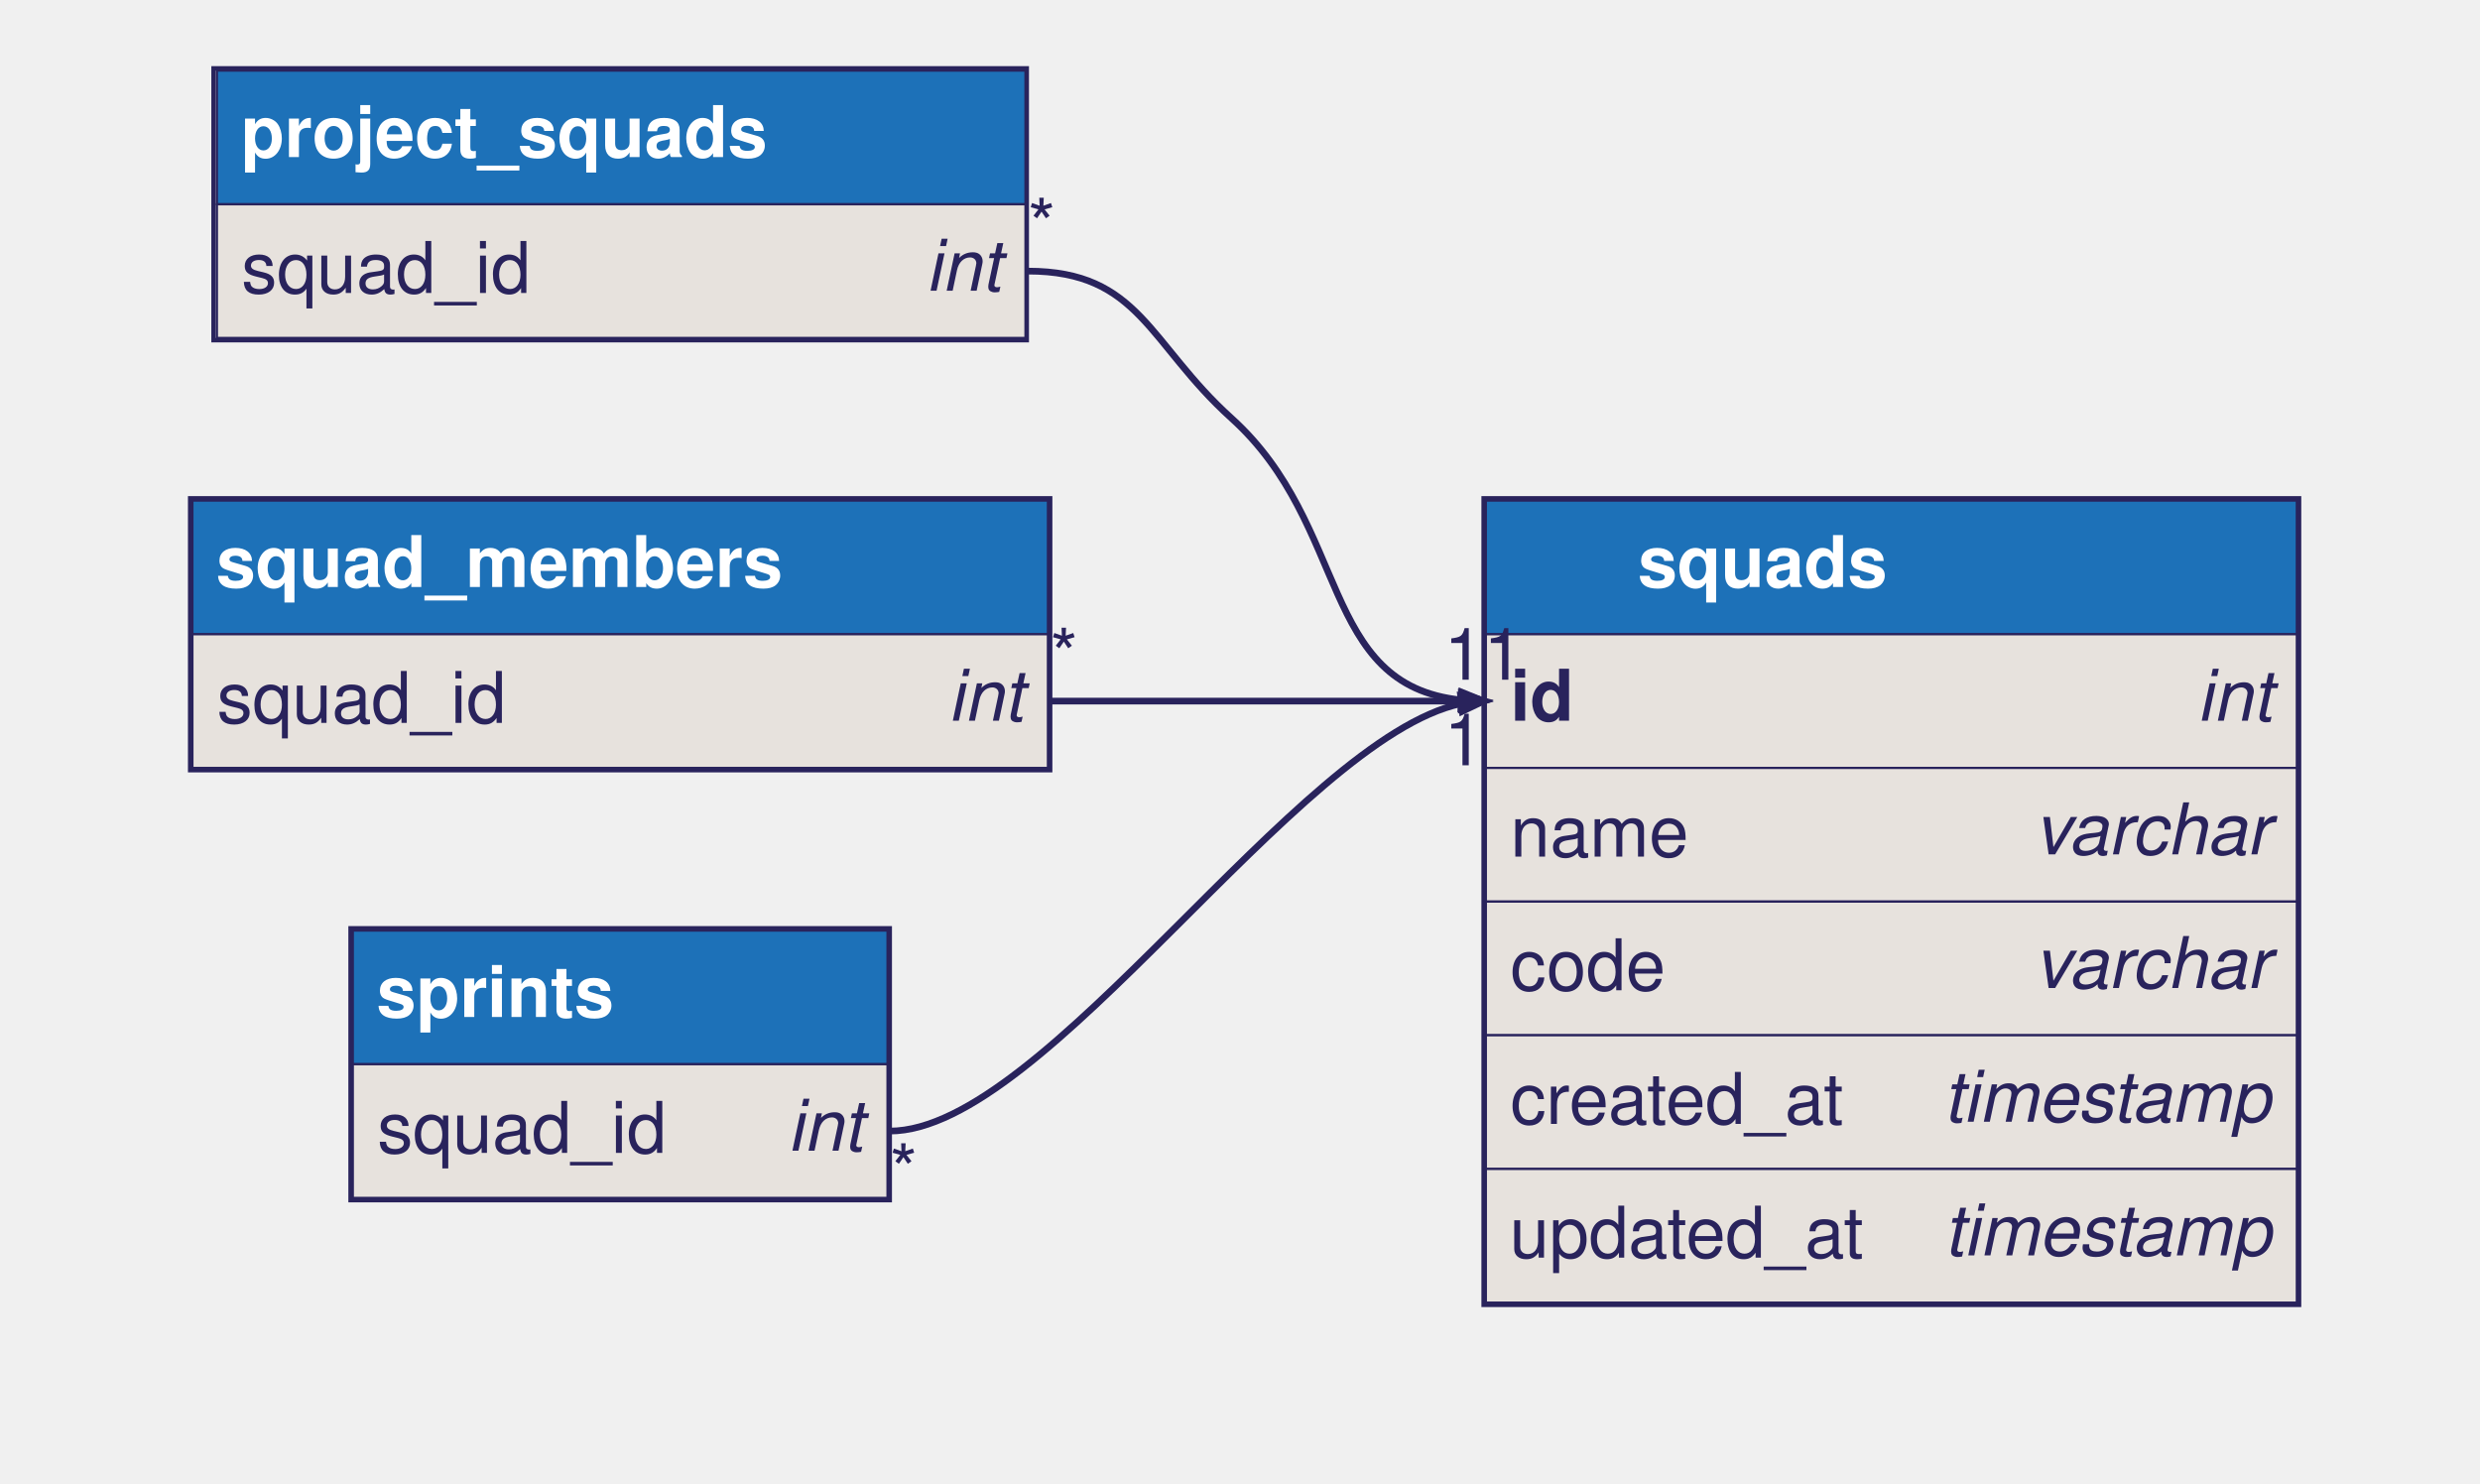
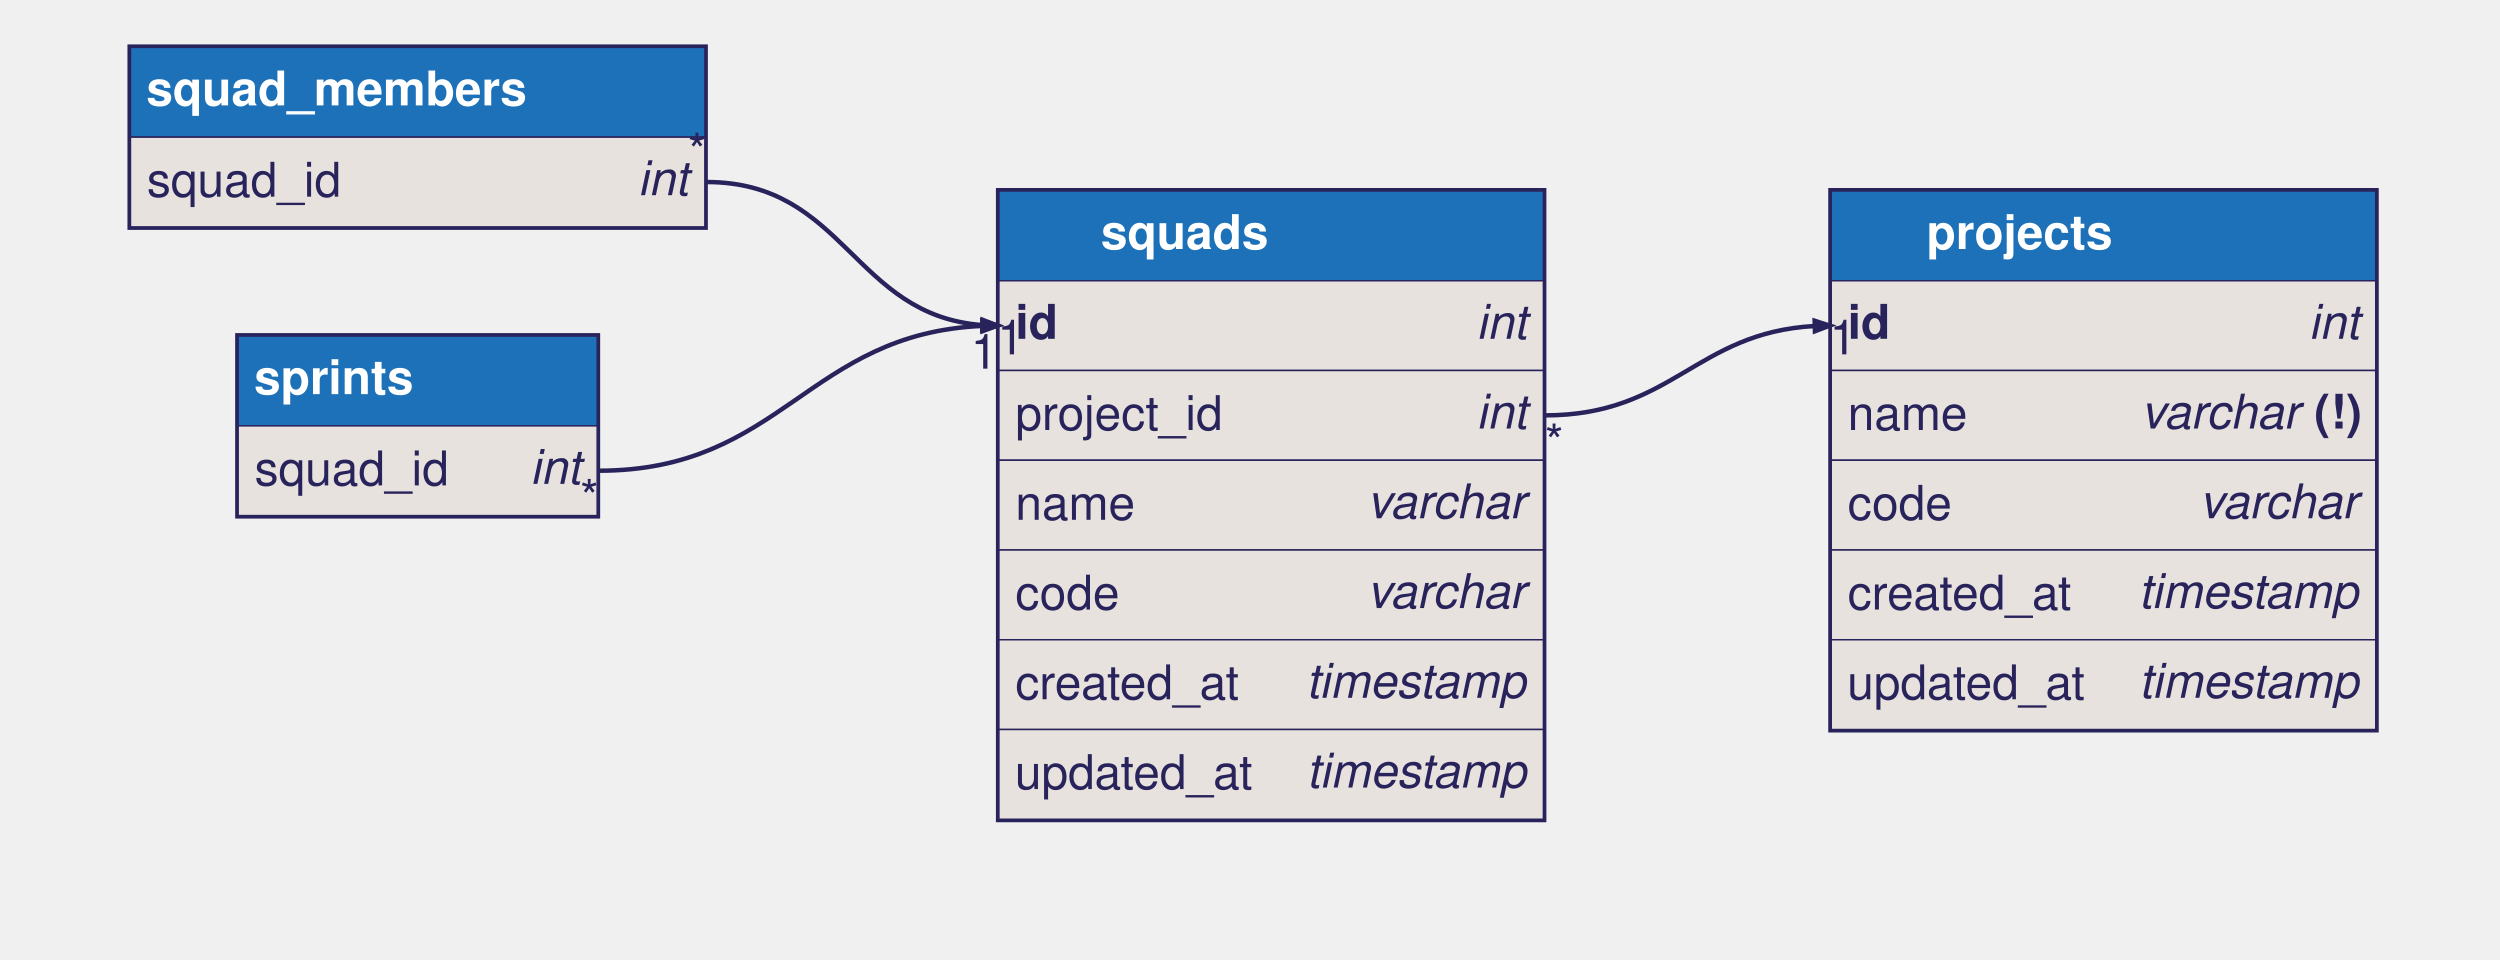
- <svg xmlns="http://www.w3.org/2000/svg" width="1113pt" height="666pt" viewBox="0.00 0.00 1113.15 666.07">
-   <g id="graph0" class="graph" transform="scale(1 1) rotate(0) translate(4 662.07)">
+ <svg xmlns="http://www.w3.org/2000/svg" width="1670pt" height="641pt" viewBox="0.00 0.00 1669.58 641.49">
+   <g id="graph0" class="graph" transform="scale(1 1) rotate(0) translate(4 637.49)">
+     <g id="projects" class="node">
+       <ellipse fill="none" stroke="black" stroke-width="0" cx="1401.36" cy="-329.81" rx="260.43" ry="257.27" />
+       <polygon fill="#1d71b8" stroke="transparent" points="1219.36,-449.81 1219.36,-509.81 1583.36,-509.81 1583.36,-449.81 1219.36,-449.81" />
+       <polygon fill="none" stroke="#29235c" points="1219.36,-449.81 1219.36,-509.81 1583.36,-509.81 1583.36,-449.81 1219.36,-449.81" />
+       <text text-anchor="start" x="1283.1" y="-471.01" font-family="Helvetica,sans-Serif" font-weight="bold" font-size="32.00" fill="#ffffff">       projects       </text>
+       <polygon fill="#e7e2dd" stroke="transparent" points="1219.36,-389.81 1219.36,-449.81 1583.36,-449.81 1583.36,-389.81 1219.36,-389.81" />
+       <polygon fill="none" stroke="#29235c" points="1219.36,-389.81 1219.36,-449.81 1583.36,-449.81 1583.36,-389.81 1219.36,-389.81" />
+       <text text-anchor="start" x="1230.36" y="-411.01" font-family="Helvetica,sans-Serif" font-weight="bold" font-size="32.00" fill="#29235c">id</text>
+       <text text-anchor="start" x="1255.25" y="-411.01" font-family="Helvetica,sans-Serif" font-size="32.00" fill="#29235c">    </text>
+       <text text-anchor="start" x="1538.58" y="-411.01" font-family="Helvetica,sans-Serif" font-style="italic" font-size="32.00" fill="#29235c">int</text>
+       <polygon fill="#e7e2dd" stroke="transparent" points="1219.36,-329.81 1219.36,-389.81 1583.36,-389.81 1583.36,-329.81 1219.36,-329.81" />
+       <polygon fill="none" stroke="#29235c" points="1219.36,-329.81 1219.36,-389.81 1583.36,-389.81 1583.36,-329.81 1219.36,-329.81" />
+       <text text-anchor="start" x="1230.36" y="-350.01" font-family="Helvetica,sans-Serif" font-size="32.00" fill="#29235c">name    </text>
+       <text text-anchor="start" x="1426.6" y="-351.01" font-family="Helvetica,sans-Serif" font-style="italic" font-size="32.00" fill="#29235c">varchar</text>
+       <text text-anchor="start" x="1533.27" y="-351.01" font-family="Helvetica,sans-Serif" font-size="32.00" fill="#29235c"> </text>
+       <text text-anchor="start" x="1542.16" y="-351.01" font-family="Helvetica,sans-Serif" font-weight="bold" font-size="32.00" fill="#29235c">(!)</text>
+       <polygon fill="#e7e2dd" stroke="transparent" points="1219.36,-269.81 1219.36,-329.81 1583.36,-329.81 1583.36,-269.81 1219.36,-269.81" />
+       <polygon fill="none" stroke="#29235c" points="1219.36,-269.81 1219.36,-329.81 1583.36,-329.81 1583.36,-269.81 1219.36,-269.81" />
+       <text text-anchor="start" x="1230.36" y="-290.01" font-family="Helvetica,sans-Serif" font-size="32.00" fill="#29235c">code    </text>
+       <text text-anchor="start" x="1465.69" y="-291.01" font-family="Helvetica,sans-Serif" font-style="italic" font-size="32.00" fill="#29235c">varchar</text>
+       <polygon fill="#e7e2dd" stroke="transparent" points="1219.36,-209.81 1219.36,-269.81 1583.36,-269.81 1583.36,-209.81 1219.36,-209.81" />
+       <polygon fill="none" stroke="#29235c" points="1219.36,-209.81 1219.36,-269.81 1583.36,-269.81 1583.36,-209.81 1219.36,-209.81" />
+       <text text-anchor="start" x="1230.36" y="-230.01" font-family="Helvetica,sans-Serif" font-size="32.00" fill="#29235c">created_at    </text>
+       <text text-anchor="start" x="1424.8" y="-231.01" font-family="Helvetica,sans-Serif" font-style="italic" font-size="32.00" fill="#29235c">timestamp</text>
+       <polygon fill="#e7e2dd" stroke="transparent" points="1219.36,-149.81 1219.36,-209.81 1583.36,-209.81 1583.36,-149.81 1219.36,-149.81" />
+       <polygon fill="none" stroke="#29235c" points="1219.36,-149.81 1219.36,-209.81 1583.36,-209.81 1583.36,-149.81 1219.36,-149.81" />
+       <text text-anchor="start" x="1230.03" y="-170.01" font-family="Helvetica,sans-Serif" font-size="32.00" fill="#29235c">updated_at    </text>
+       <text text-anchor="start" x="1425.08" y="-171.01" font-family="Helvetica,sans-Serif" font-style="italic" font-size="32.00" fill="#29235c">timestamp</text>
+       <polygon fill="none" stroke="#29235c" stroke-width="2" points="1218.36,-148.81 1218.36,-510.81 1584.36,-510.81 1584.36,-148.81 1218.36,-148.81" />
+     </g>
    <g id="squads" class="node">
-       <ellipse fill="none" stroke="black" stroke-width="0" cx="844.93" cy="-257.39" rx="260.43" ry="257.27" />
-       <polygon fill="#1d71b8" stroke="transparent" points="662.93,-377.39 662.93,-437.39 1026.93,-437.39 1026.93,-377.39 662.93,-377.39" />
-       <polygon fill="none" stroke="#29235c" points="662.93,-377.39 662.93,-437.39 1026.93,-437.39 1026.93,-377.39 662.93,-377.39" />
-       <text text-anchor="start" x="731.1" y="-398.59" font-family="Helvetica,sans-Serif" font-weight="bold" font-size="32.00" fill="#ffffff">       squads       </text>
-       <polygon fill="#e7e2dd" stroke="transparent" points="662.93,-317.39 662.93,-377.39 1026.93,-377.39 1026.93,-317.39 662.93,-317.39" />
-       <polygon fill="none" stroke="#29235c" points="662.93,-317.39 662.93,-377.39 1026.93,-377.39 1026.93,-317.39 662.93,-317.39" />
-       <text text-anchor="start" x="673.93" y="-338.59" font-family="Helvetica,sans-Serif" font-weight="bold" font-size="32.00" fill="#29235c">id</text>
-       <text text-anchor="start" x="698.82" y="-338.59" font-family="Helvetica,sans-Serif" font-size="32.00" fill="#29235c">    </text>
-       <text text-anchor="start" x="982.15" y="-338.59" font-family="Helvetica,sans-Serif" font-style="italic" font-size="32.00" fill="#29235c">int</text>
-       <polygon fill="#e7e2dd" stroke="transparent" points="662.93,-257.39 662.93,-317.39 1026.93,-317.39 1026.93,-257.39 662.93,-257.39" />
-       <polygon fill="none" stroke="#29235c" points="662.93,-257.39 662.93,-317.39 1026.93,-317.39 1026.93,-257.39 662.93,-257.39" />
-       <text text-anchor="start" x="673.93" y="-277.59" font-family="Helvetica,sans-Serif" font-size="32.00" fill="#29235c">name    </text>
-       <text text-anchor="start" x="909.26" y="-278.59" font-family="Helvetica,sans-Serif" font-style="italic" font-size="32.00" fill="#29235c">varchar</text>
-       <polygon fill="#e7e2dd" stroke="transparent" points="662.93,-197.39 662.93,-257.39 1026.93,-257.39 1026.93,-197.39 662.93,-197.39" />
-       <polygon fill="none" stroke="#29235c" points="662.93,-197.39 662.93,-257.39 1026.93,-257.39 1026.93,-197.39 662.93,-197.39" />
-       <text text-anchor="start" x="673.93" y="-217.59" font-family="Helvetica,sans-Serif" font-size="32.00" fill="#29235c">code    </text>
-       <text text-anchor="start" x="909.26" y="-218.59" font-family="Helvetica,sans-Serif" font-style="italic" font-size="32.00" fill="#29235c">varchar</text>
-       <polygon fill="#e7e2dd" stroke="transparent" points="662.93,-137.39 662.93,-197.39 1026.93,-197.39 1026.93,-137.39 662.93,-137.39" />
-       <polygon fill="none" stroke="#29235c" points="662.93,-137.39 662.93,-197.39 1026.93,-197.39 1026.93,-137.39 662.93,-137.39" />
-       <text text-anchor="start" x="673.93" y="-157.59" font-family="Helvetica,sans-Serif" font-size="32.00" fill="#29235c">created_at    </text>
-       <text text-anchor="start" x="868.37" y="-158.59" font-family="Helvetica,sans-Serif" font-style="italic" font-size="32.00" fill="#29235c">timestamp</text>
-       <polygon fill="#e7e2dd" stroke="transparent" points="662.93,-77.39 662.93,-137.39 1026.93,-137.39 1026.93,-77.39 662.93,-77.39" />
-       <polygon fill="none" stroke="#29235c" points="662.93,-77.39 662.93,-137.39 1026.93,-137.39 1026.93,-77.39 662.93,-77.39" />
-       <text text-anchor="start" x="673.6" y="-97.59" font-family="Helvetica,sans-Serif" font-size="32.00" fill="#29235c">updated_at    </text>
-       <text text-anchor="start" x="868.65" y="-98.59" font-family="Helvetica,sans-Serif" font-style="italic" font-size="32.00" fill="#29235c">timestamp</text>
-       <polygon fill="none" stroke="#29235c" stroke-width="2" points="661.93,-76.39 661.93,-438.39 1027.93,-438.39 1027.93,-76.39 661.93,-76.39" />
-     </g>
-     <g id="project_squads" class="node">
-       <ellipse fill="none" stroke="black" stroke-width="0" cx="274.36" cy="-570.39" rx="259.52" ry="87.86" />
-       <polygon fill="#1d71b8" stroke="transparent" points="93.36,-570.39 93.36,-630.39 456.36,-630.39 456.36,-570.39 93.36,-570.39" />
-       <polygon fill="none" stroke="#29235c" points="93.36,-570.39 93.36,-630.39 456.36,-630.39 456.36,-570.39 93.36,-570.39" />
-       <text text-anchor="start" x="104.13" y="-591.59" font-family="Helvetica,sans-Serif" font-weight="bold" font-size="32.00" fill="#ffffff">       project_squads       </text>
-       <polygon fill="#e7e2dd" stroke="transparent" points="93.36,-510.39 93.36,-570.39 456.36,-570.39 456.36,-510.39 93.36,-510.39" />
-       <polygon fill="none" stroke="#29235c" points="93.36,-510.39 93.36,-570.39 456.36,-570.39 456.36,-510.39 93.36,-510.39" />
-       <text text-anchor="start" x="104.36" y="-530.59" font-family="Helvetica,sans-Serif" font-size="32.00" fill="#29235c">squad_id    </text>
-       <text text-anchor="start" x="411.58" y="-531.59" font-family="Helvetica,sans-Serif" font-style="italic" font-size="32.00" fill="#29235c">int</text>
-       <polygon fill="none" stroke="#29235c" stroke-width="2" points="91.86,-509.39 91.86,-631.39 456.86,-631.39 456.86,-509.39 91.86,-509.39" />
+       <ellipse fill="none" stroke="black" stroke-width="0" cx="844.93" cy="-299.81" rx="260.43" ry="299.63" />
+       <polygon fill="#1d71b8" stroke="transparent" points="662.93,-449.81 662.93,-509.81 1026.93,-509.81 1026.93,-449.81 662.93,-449.81" />
+       <polygon fill="none" stroke="#29235c" points="662.93,-449.81 662.93,-509.81 1026.93,-509.81 1026.93,-449.81 662.93,-449.81" />
+       <text text-anchor="start" x="731.1" y="-471.01" font-family="Helvetica,sans-Serif" font-weight="bold" font-size="32.00" fill="#ffffff">       squads       </text>
+       <polygon fill="#e7e2dd" stroke="transparent" points="662.93,-389.81 662.93,-449.81 1026.93,-449.81 1026.93,-389.81 662.93,-389.81" />
+       <polygon fill="none" stroke="#29235c" points="662.93,-389.81 662.93,-449.81 1026.93,-449.81 1026.93,-389.81 662.93,-389.81" />
+       <text text-anchor="start" x="673.93" y="-411.01" font-family="Helvetica,sans-Serif" font-weight="bold" font-size="32.00" fill="#29235c">id</text>
+       <text text-anchor="start" x="698.82" y="-411.01" font-family="Helvetica,sans-Serif" font-size="32.00" fill="#29235c">    </text>
+       <text text-anchor="start" x="982.15" y="-411.01" font-family="Helvetica,sans-Serif" font-style="italic" font-size="32.00" fill="#29235c">int</text>
+       <polygon fill="#e7e2dd" stroke="transparent" points="662.93,-329.81 662.93,-389.81 1026.93,-389.81 1026.93,-329.81 662.93,-329.81" />
+       <polygon fill="none" stroke="#29235c" points="662.93,-329.81 662.93,-389.81 1026.93,-389.81 1026.93,-329.81 662.93,-329.81" />
+       <text text-anchor="start" x="673.93" y="-350.01" font-family="Helvetica,sans-Serif" font-size="32.00" fill="#29235c">project_id    </text>
+       <text text-anchor="start" x="982.15" y="-351.01" font-family="Helvetica,sans-Serif" font-style="italic" font-size="32.00" fill="#29235c">int</text>
+       <polygon fill="#e7e2dd" stroke="transparent" points="662.93,-269.81 662.93,-329.81 1026.93,-329.81 1026.93,-269.81 662.93,-269.81" />
+       <polygon fill="none" stroke="#29235c" points="662.93,-269.81 662.93,-329.81 1026.93,-329.81 1026.93,-269.81 662.93,-269.81" />
+       <text text-anchor="start" x="673.93" y="-290.01" font-family="Helvetica,sans-Serif" font-size="32.00" fill="#29235c">name    </text>
+       <text text-anchor="start" x="909.26" y="-291.01" font-family="Helvetica,sans-Serif" font-style="italic" font-size="32.00" fill="#29235c">varchar</text>
+       <polygon fill="#e7e2dd" stroke="transparent" points="662.93,-209.81 662.93,-269.81 1026.93,-269.81 1026.93,-209.81 662.93,-209.81" />
+       <polygon fill="none" stroke="#29235c" points="662.93,-209.81 662.93,-269.81 1026.93,-269.81 1026.93,-209.81 662.93,-209.81" />
+       <text text-anchor="start" x="673.93" y="-230.01" font-family="Helvetica,sans-Serif" font-size="32.00" fill="#29235c">code    </text>
+       <text text-anchor="start" x="909.26" y="-231.01" font-family="Helvetica,sans-Serif" font-style="italic" font-size="32.00" fill="#29235c">varchar</text>
+       <polygon fill="#e7e2dd" stroke="transparent" points="662.93,-149.81 662.93,-209.81 1026.93,-209.81 1026.93,-149.81 662.93,-149.81" />
+       <polygon fill="none" stroke="#29235c" points="662.93,-149.81 662.93,-209.81 1026.93,-209.81 1026.93,-149.81 662.93,-149.81" />
+       <text text-anchor="start" x="673.93" y="-170.01" font-family="Helvetica,sans-Serif" font-size="32.00" fill="#29235c">created_at    </text>
+       <text text-anchor="start" x="868.37" y="-171.01" font-family="Helvetica,sans-Serif" font-style="italic" font-size="32.00" fill="#29235c">timestamp</text>
+       <polygon fill="#e7e2dd" stroke="transparent" points="662.93,-89.81 662.93,-149.81 1026.93,-149.81 1026.93,-89.81 662.93,-89.81" />
+       <polygon fill="none" stroke="#29235c" points="662.93,-89.81 662.93,-149.81 1026.93,-149.81 1026.93,-89.81 662.93,-89.81" />
+       <text text-anchor="start" x="673.6" y="-110.01" font-family="Helvetica,sans-Serif" font-size="32.00" fill="#29235c">updated_at    </text>
+       <text text-anchor="start" x="868.65" y="-111.01" font-family="Helvetica,sans-Serif" font-style="italic" font-size="32.00" fill="#29235c">timestamp</text>
+       <polygon fill="none" stroke="#29235c" stroke-width="2" points="661.93,-88.81 661.93,-510.81 1027.93,-510.81 1027.93,-88.81 661.93,-88.81" />
    </g>
    <g id="edge2" class="edge">
-       <path fill="none" stroke="#29235c" stroke-width="3" d="M457.36,-540.39C507.45,-540.39 511.53,-507.95 548.71,-474.39 602.22,-426.1 587.89,-354.49 651.9,-347.88" />
-       <polygon fill="#29235c" stroke="#29235c" stroke-width="3" points="652.11,-351.37 661.93,-347.39 651.77,-344.38 652.11,-351.37" />
-       <text text-anchor="middle" x="653.04" y="-356.99" font-family="Helvetica,sans-Serif" font-size="32.00" fill="#29235c">1</text>
-       <text text-anchor="middle" x="463.58" y="-549.99" font-family="Helvetica,sans-Serif" font-size="32.00" fill="#29235c">*</text>
+       <path fill="none" stroke="#29235c" stroke-width="3" d="M1027.93,-359.81C1113.2,-359.81 1128.5,-415.22 1208.3,-419.55" />
+       <polygon fill="#29235c" stroke="#29235c" stroke-width="3" points="1208.27,-423.05 1218.36,-419.81 1208.46,-416.05 1208.27,-423.05" />
+       <text text-anchor="middle" x="1227.26" y="-400.61" font-family="Helvetica,sans-Serif" font-size="32.00" fill="#29235c">1</text>
+       <text text-anchor="middle" x="1034.15" y="-331.01" font-family="Helvetica,sans-Serif" font-size="32.00" fill="#29235c">*</text>
    </g>
    <g id="squad_members" class="node">
-       <ellipse fill="none" stroke="black" stroke-width="0" cx="274.36" cy="-377.39" rx="274.21" ry="87.86" />
-       <polygon fill="#1d71b8" stroke="transparent" points="82.36,-377.39 82.36,-437.39 466.36,-437.39 466.36,-377.39 82.36,-377.39" />
-       <polygon fill="none" stroke="#29235c" points="82.36,-377.39 82.36,-437.39 466.36,-437.39 466.36,-377.39 82.36,-377.39" />
-       <text text-anchor="start" x="92.97" y="-398.59" font-family="Helvetica,sans-Serif" font-weight="bold" font-size="32.00" fill="#ffffff">       squad_members       </text>
-       <polygon fill="#e7e2dd" stroke="transparent" points="82.36,-317.39 82.36,-377.39 466.36,-377.39 466.36,-317.39 82.36,-317.39" />
-       <polygon fill="none" stroke="#29235c" points="82.36,-317.39 82.36,-377.39 466.36,-377.39 466.36,-317.39 82.36,-317.39" />
-       <text text-anchor="start" x="93.36" y="-337.59" font-family="Helvetica,sans-Serif" font-size="32.00" fill="#29235c">squad_id    </text>
-       <text text-anchor="start" x="421.58" y="-338.59" font-family="Helvetica,sans-Serif" font-style="italic" font-size="32.00" fill="#29235c">int</text>
-       <polygon fill="none" stroke="#29235c" stroke-width="2" points="81.36,-316.39 81.36,-438.39 467.36,-438.39 467.36,-316.39 81.36,-316.39" />
+       <ellipse fill="none" stroke="black" stroke-width="0" cx="274.36" cy="-545.81" rx="274.21" ry="87.86" />
+       <polygon fill="#1d71b8" stroke="transparent" points="82.36,-545.81 82.36,-605.81 466.36,-605.81 466.36,-545.81 82.36,-545.81" />
+       <polygon fill="none" stroke="#29235c" points="82.36,-545.81 82.36,-605.81 466.36,-605.81 466.36,-545.81 82.36,-545.81" />
+       <text text-anchor="start" x="92.97" y="-567.01" font-family="Helvetica,sans-Serif" font-weight="bold" font-size="32.00" fill="#ffffff">       squad_members       </text>
+       <polygon fill="#e7e2dd" stroke="transparent" points="82.36,-485.81 82.36,-545.81 466.36,-545.81 466.36,-485.81 82.36,-485.81" />
+       <polygon fill="none" stroke="#29235c" points="82.36,-485.81 82.36,-545.81 466.36,-545.81 466.36,-485.81 82.36,-485.81" />
+       <text text-anchor="start" x="93.36" y="-506.01" font-family="Helvetica,sans-Serif" font-size="32.00" fill="#29235c">squad_id    </text>
+       <text text-anchor="start" x="421.58" y="-507.01" font-family="Helvetica,sans-Serif" font-style="italic" font-size="32.00" fill="#29235c">int</text>
+       <polygon fill="none" stroke="#29235c" stroke-width="2" points="81.36,-484.81 81.36,-606.81 467.36,-606.81 467.36,-484.81 81.36,-484.81" />
    </g>
    <g id="edge4" class="edge">
-       <path fill="none" stroke="#29235c" stroke-width="3" d="M467.36,-347.39C550.29,-347.39 573.57,-347.39 651.61,-347.39" />
-       <polygon fill="#29235c" stroke="#29235c" stroke-width="3" points="651.93,-350.89 661.93,-347.39 651.93,-343.89 651.93,-350.89" />
-       <text text-anchor="middle" x="670.82" y="-356.99" font-family="Helvetica,sans-Serif" font-size="32.00" fill="#29235c">1</text>
-       <text text-anchor="middle" x="473.58" y="-356.99" font-family="Helvetica,sans-Serif" font-size="32.00" fill="#29235c">*</text>
+       <path fill="none" stroke="#29235c" stroke-width="3" d="M467.36,-515.81C560.3,-515.81 565.25,-426.63 651.84,-420.18" />
+       <polygon fill="#29235c" stroke="#29235c" stroke-width="3" points="652.06,-423.67 661.93,-419.81 651.81,-416.68 652.06,-423.67" />
+       <text text-anchor="middle" x="670.82" y="-400.61" font-family="Helvetica,sans-Serif" font-size="32.00" fill="#29235c">1</text>
+       <text text-anchor="middle" x="461.14" y="-525.41" font-family="Helvetica,sans-Serif" font-size="32.00" fill="#29235c">*</text>
    </g>
    <g id="sprints" class="node">
-       <ellipse fill="none" stroke="black" stroke-width="0" cx="274.36" cy="-184.39" rx="172.57" ry="87.86" />
-       <polygon fill="#1d71b8" stroke="transparent" points="154.36,-184.39 154.36,-244.39 394.36,-244.39 394.36,-184.39 154.36,-184.39" />
-       <polygon fill="none" stroke="#29235c" points="154.36,-184.39 154.36,-244.39 394.36,-244.39 394.36,-184.39 154.36,-184.39" />
-       <text text-anchor="start" x="165" y="-205.59" font-family="Helvetica,sans-Serif" font-weight="bold" font-size="32.00" fill="#ffffff">       sprints       </text>
-       <polygon fill="#e7e2dd" stroke="transparent" points="154.36,-124.39 154.36,-184.39 394.36,-184.39 394.36,-124.39 154.36,-124.39" />
-       <polygon fill="none" stroke="#29235c" points="154.36,-124.39 154.36,-184.39 394.36,-184.39 394.36,-124.39 154.36,-124.39" />
-       <text text-anchor="start" x="165.36" y="-144.59" font-family="Helvetica,sans-Serif" font-size="32.00" fill="#29235c">squad_id    </text>
-       <text text-anchor="start" x="349.58" y="-145.59" font-family="Helvetica,sans-Serif" font-style="italic" font-size="32.00" fill="#29235c">int</text>
-       <polygon fill="none" stroke="#29235c" stroke-width="2" points="153.36,-123.39 153.36,-245.39 395.36,-245.39 395.36,-123.39 153.36,-123.39" />
+       <ellipse fill="none" stroke="black" stroke-width="0" cx="274.36" cy="-352.81" rx="172.57" ry="87.86" />
+       <polygon fill="#1d71b8" stroke="transparent" points="154.36,-352.81 154.36,-412.81 394.36,-412.81 394.36,-352.81 154.36,-352.81" />
+       <polygon fill="none" stroke="#29235c" points="154.36,-352.81 154.36,-412.81 394.36,-412.81 394.36,-352.81 154.36,-352.81" />
+       <text text-anchor="start" x="165" y="-374.01" font-family="Helvetica,sans-Serif" font-weight="bold" font-size="32.00" fill="#ffffff">       sprints       </text>
+       <polygon fill="#e7e2dd" stroke="transparent" points="154.36,-292.81 154.36,-352.81 394.36,-352.81 394.36,-292.81 154.36,-292.81" />
+       <polygon fill="none" stroke="#29235c" points="154.36,-292.81 154.36,-352.81 394.36,-352.81 394.36,-292.81 154.36,-292.81" />
+       <text text-anchor="start" x="165.36" y="-313.01" font-family="Helvetica,sans-Serif" font-size="32.00" fill="#29235c">squad_id    </text>
+       <text text-anchor="start" x="349.58" y="-314.01" font-family="Helvetica,sans-Serif" font-style="italic" font-size="32.00" fill="#29235c">int</text>
+       <polygon fill="none" stroke="#29235c" stroke-width="2" points="153.36,-291.81 153.36,-413.81 395.36,-413.81 395.36,-291.81 153.36,-291.81" />
    </g>
    <g id="edge6" class="edge">
-       <path fill="none" stroke="#29235c" stroke-width="3" d="M395.36,-154.39C465.21,-154.39 578.08,-330.44 651.8,-346.25" />
-       <polygon fill="#29235c" stroke="#29235c" stroke-width="3" points="651.6,-349.75 661.93,-347.39 652.38,-342.8 651.6,-349.75" />
-       <text text-anchor="middle" x="653.04" y="-318.59" font-family="Helvetica,sans-Serif" font-size="32.00" fill="#29235c">1</text>
-       <text text-anchor="middle" x="401.58" y="-125.59" font-family="Helvetica,sans-Serif" font-size="32.00" fill="#29235c">*</text>
+       <path fill="none" stroke="#29235c" stroke-width="3" d="M395.36,-322.81C517.99,-322.81 534.98,-414.58 651.83,-419.6" />
+       <polygon fill="#29235c" stroke="#29235c" stroke-width="3" points="651.86,-423.1 661.93,-419.81 652.01,-416.1 651.86,-423.1" />
+       <text text-anchor="middle" x="653.04" y="-391.01" font-family="Helvetica,sans-Serif" font-size="32.00" fill="#29235c">1</text>
+       <text text-anchor="middle" x="389.14" y="-294.01" font-family="Helvetica,sans-Serif" font-size="32.00" fill="#29235c">*</text>
    </g>
  </g>
</svg>
